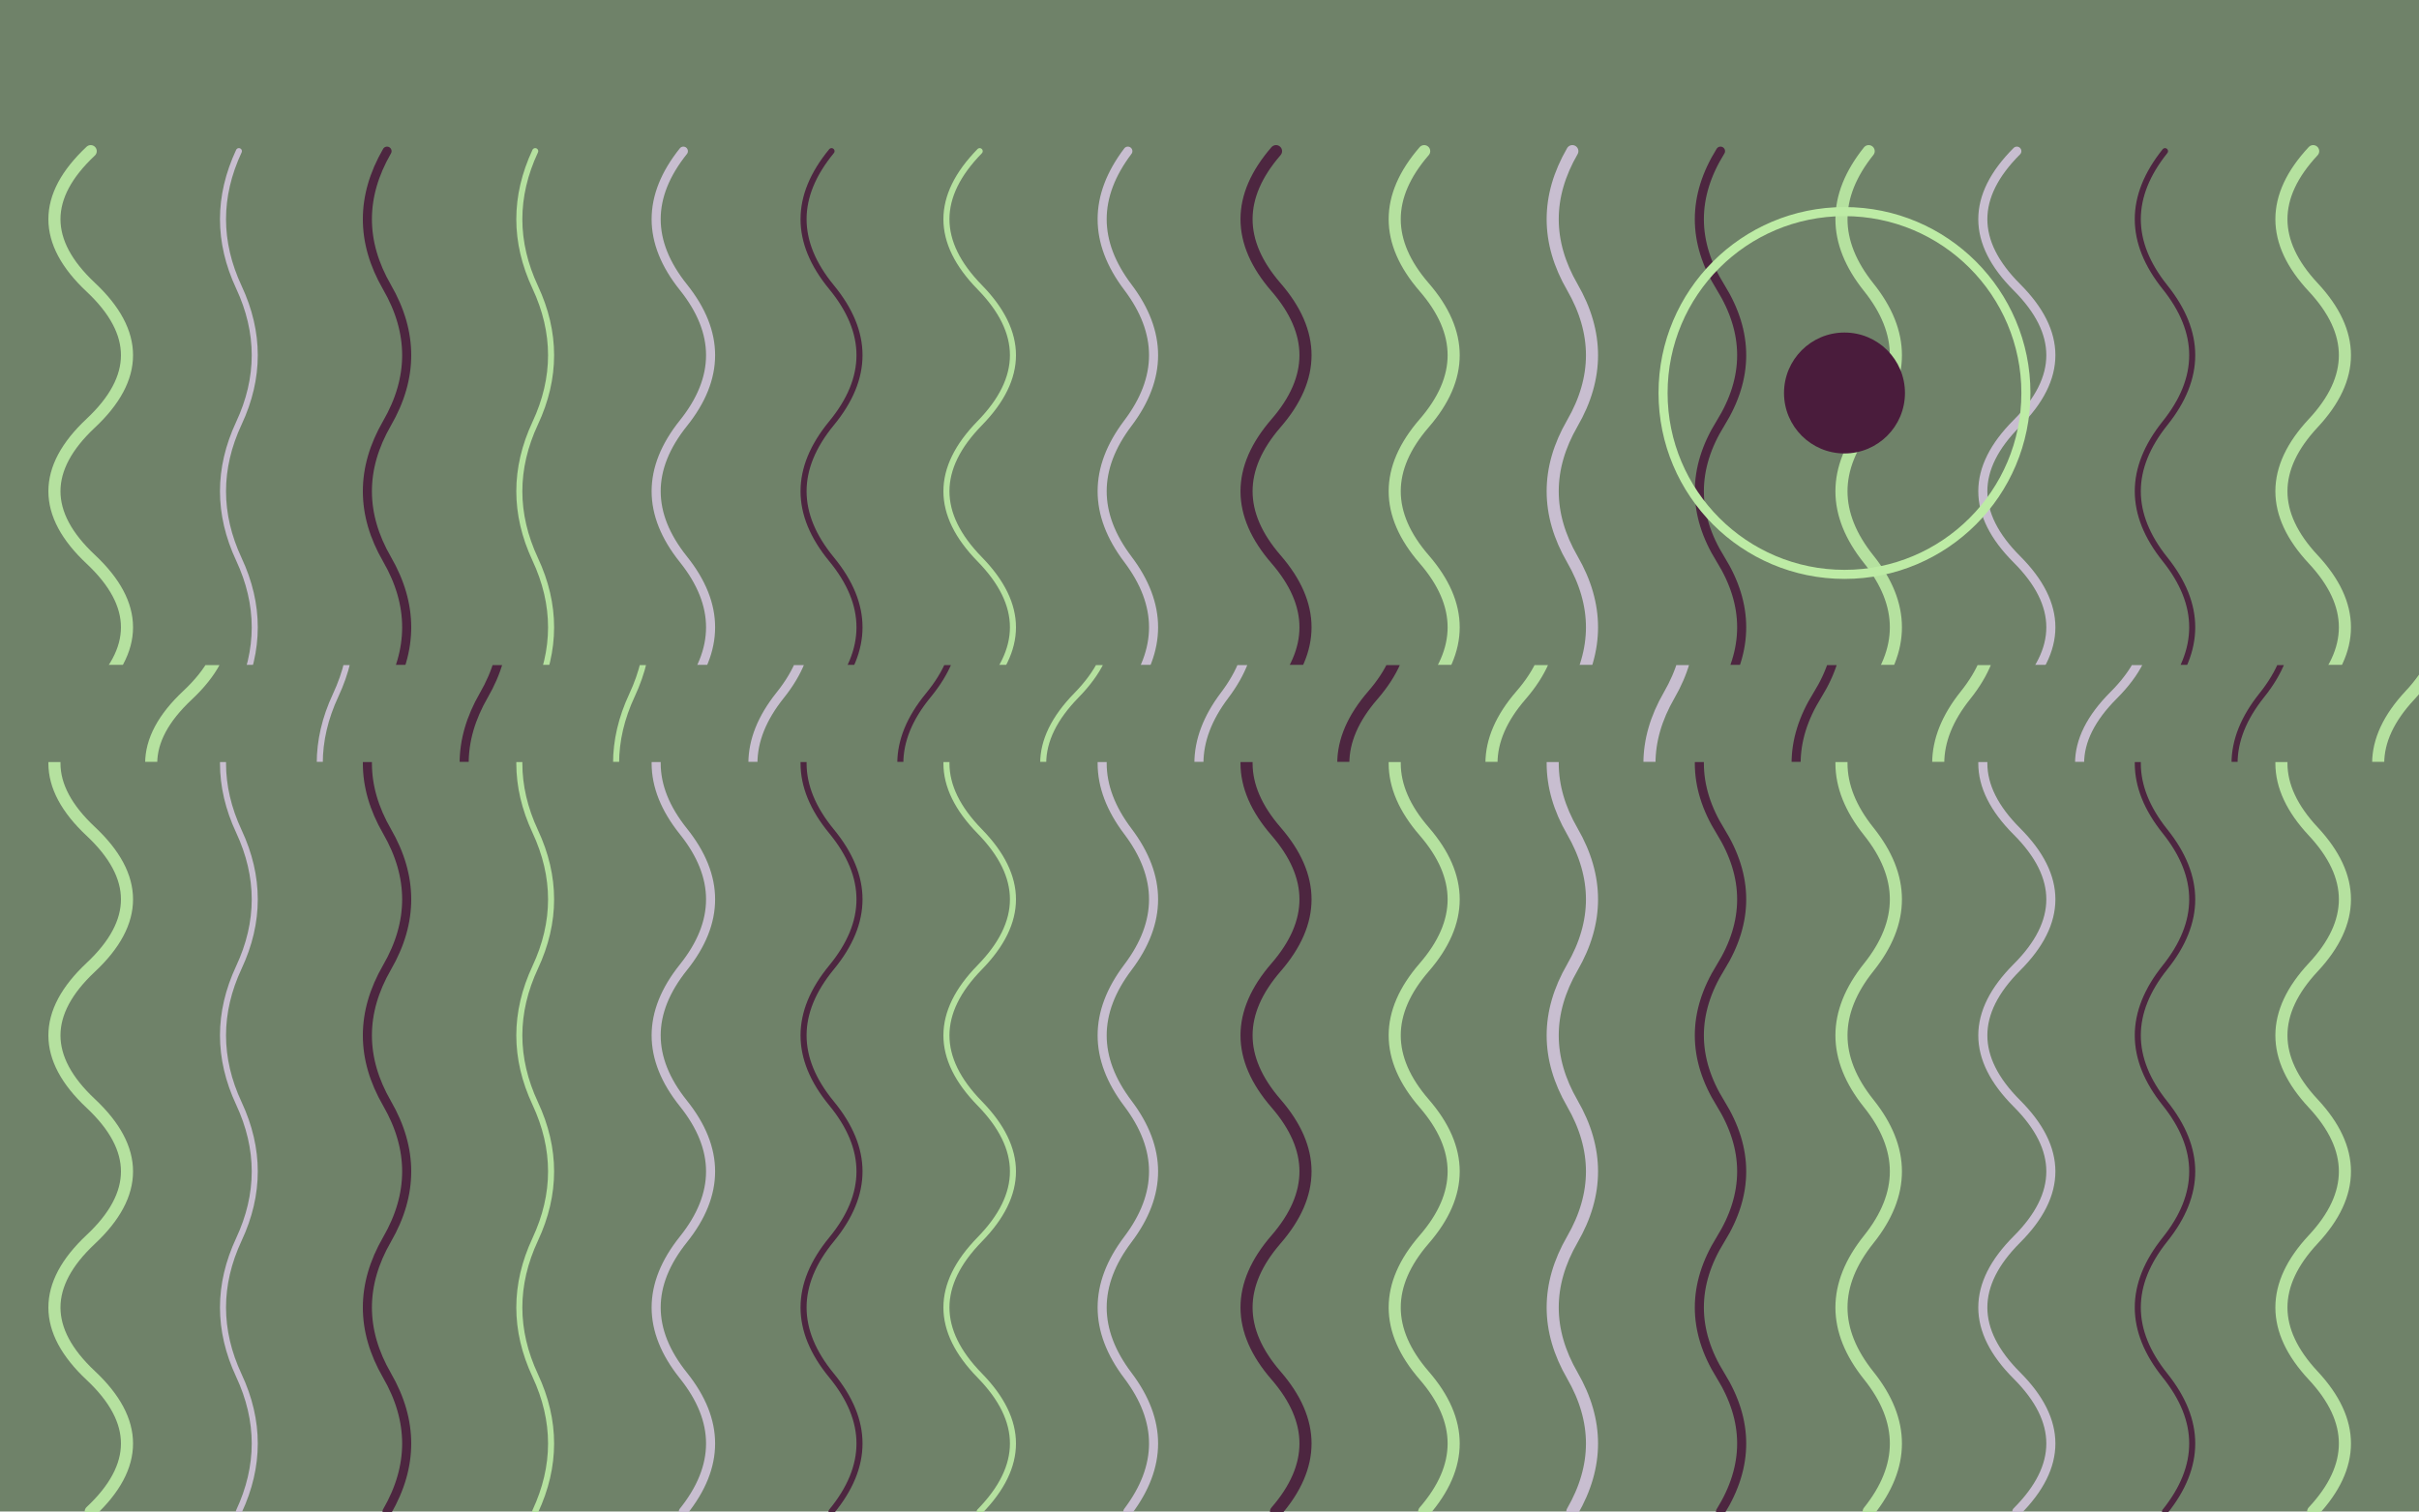
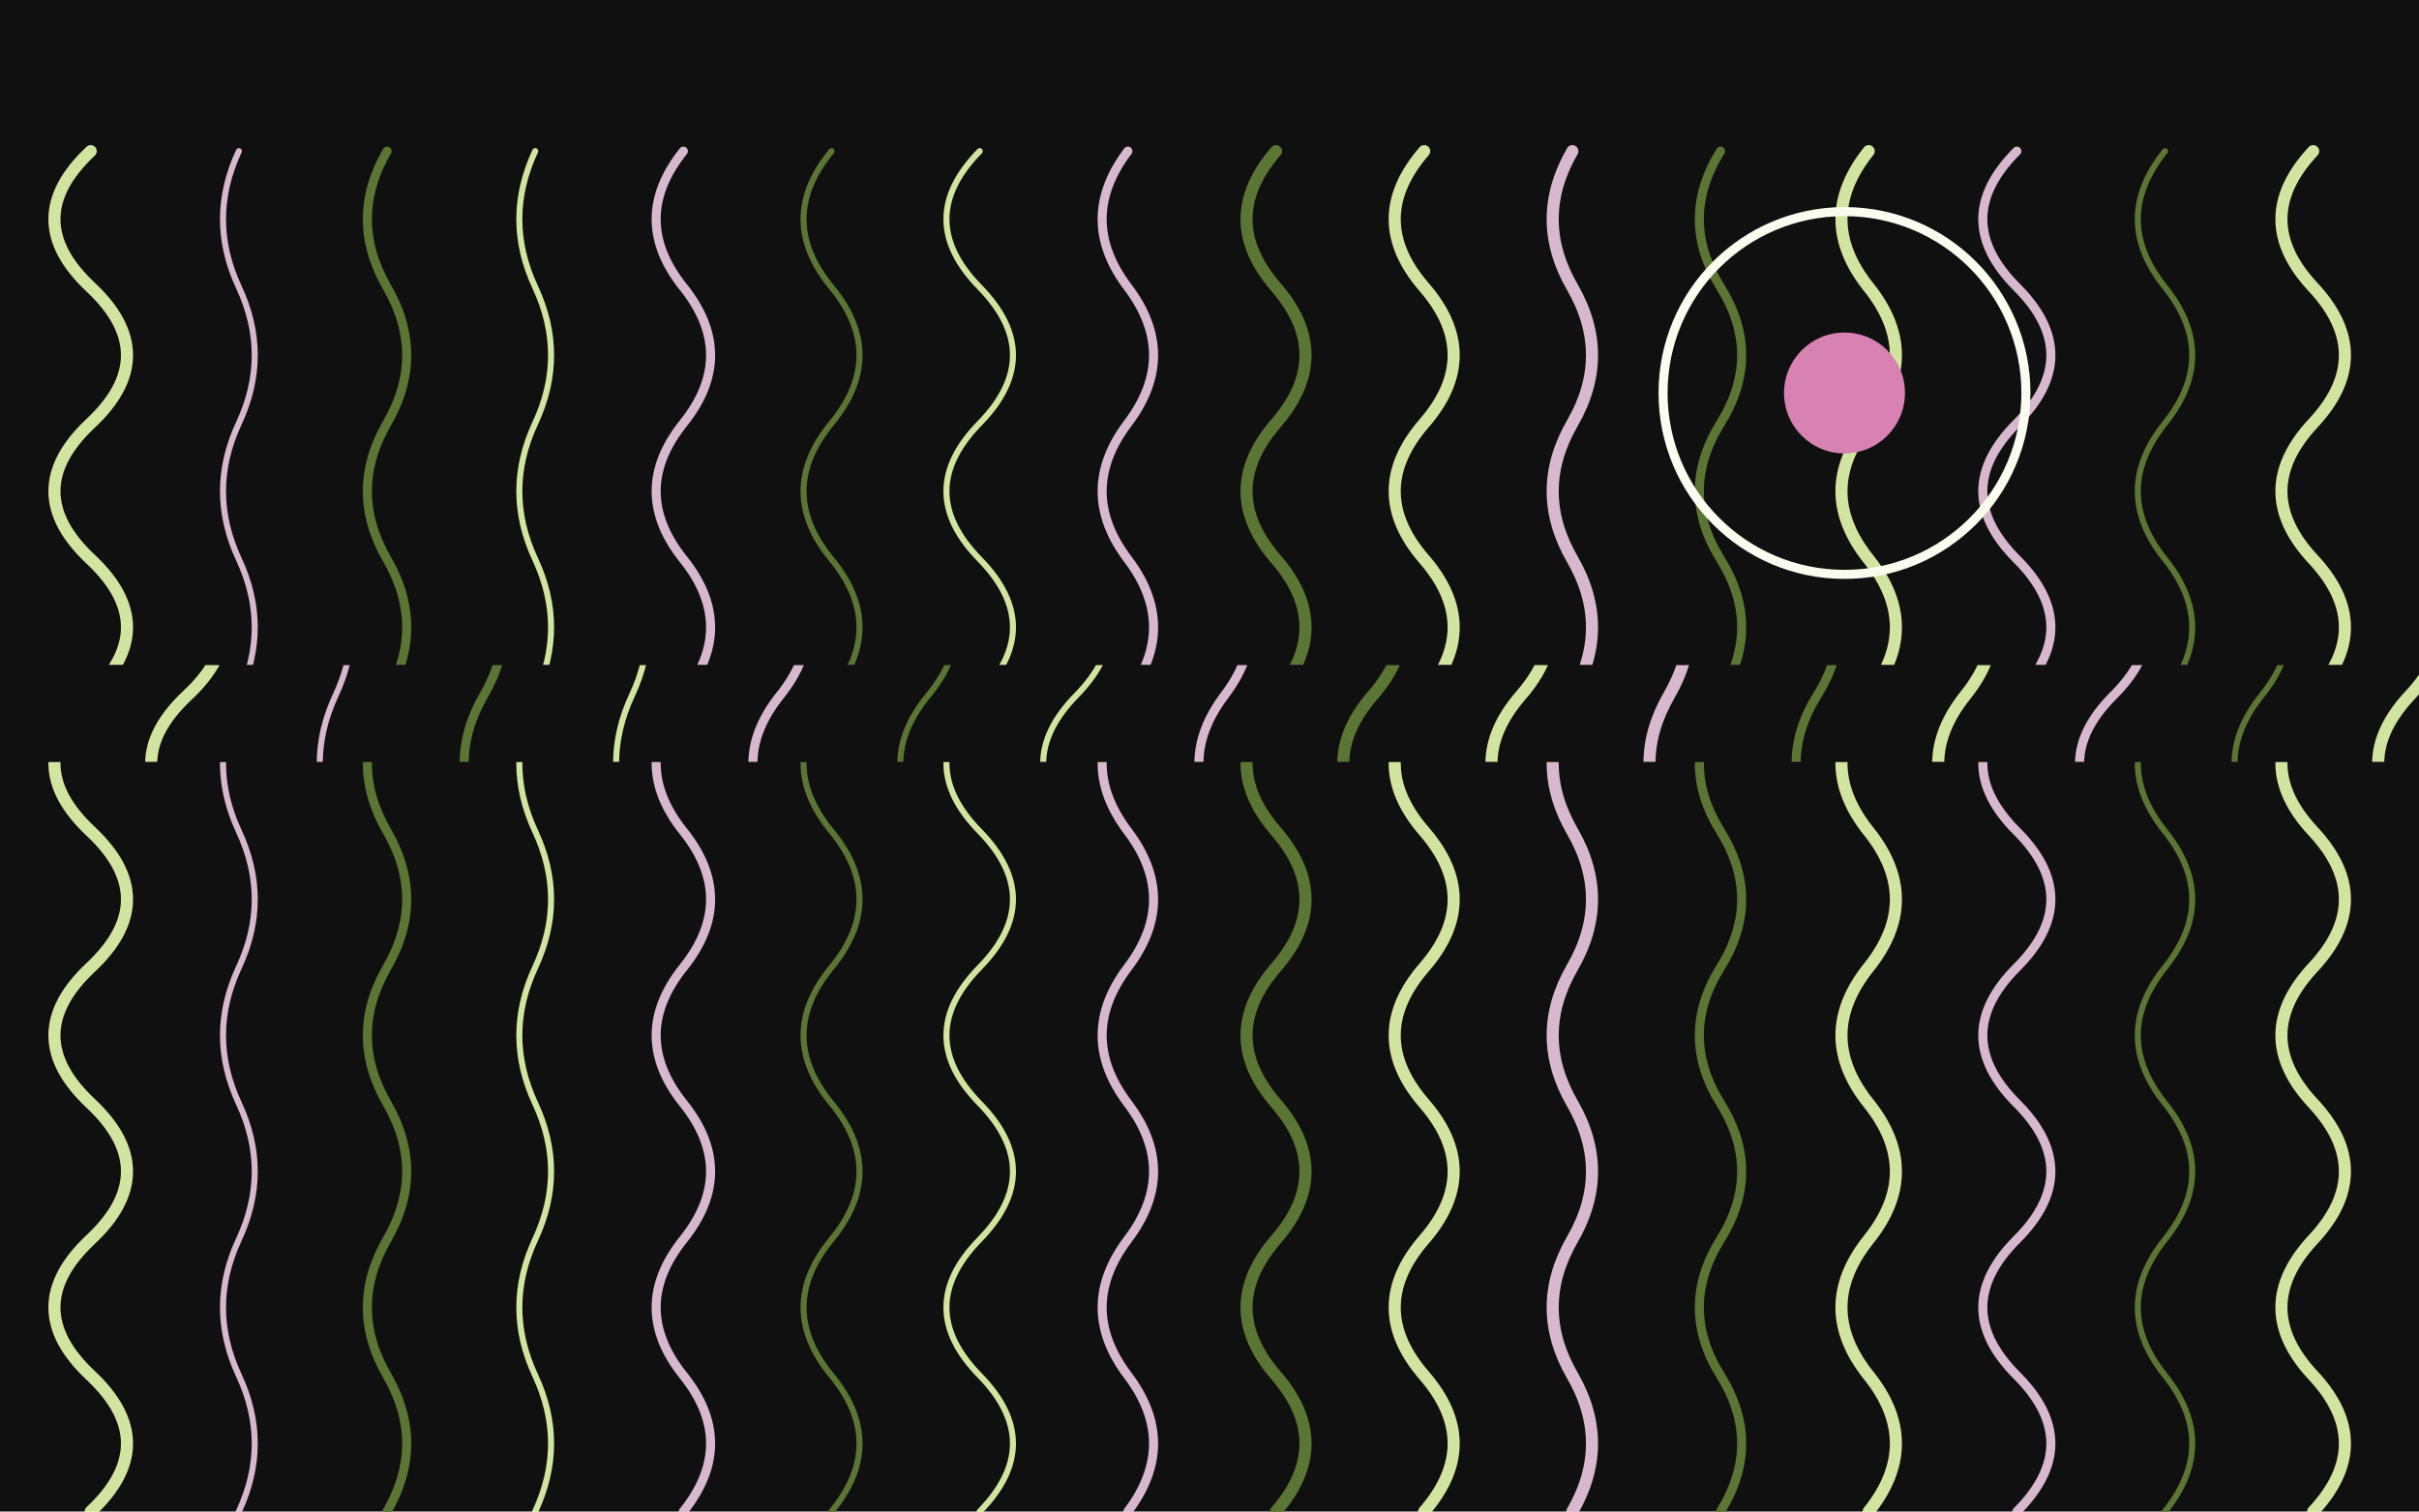
<svg xmlns="http://www.w3.org/2000/svg" viewBox="0 0 1600 1000" width="1600" height="1000">
  <defs>
    <clipPath id="t">
      <rect width="1600" height="440" />
    </clipPath>
    <clipPath id="b">
      <rect y="504" width="1600" height="1000" />
    </clipPath>
    <clipPath id="m">
      <rect y="440" width="1600" height="64" />
    </clipPath>
    <g id="art">
-       <path d="M60 1000 Q 108 955, 60 910 Q 12 865, 60 820 Q 108 775, 60 730 Q 12 685, 60 640 Q 108 595, 60 550 Q 12 505, 60 460 Q 108 415, 60 370 Q 12 325, 60 280 Q 108 235, 60 190 Q 12 145, 60 100 " fill="none" stroke="#bdeba5" stroke-width="8" stroke-linecap="round" stroke-opacity=".9" />
-       <path d="M158 1000 Q 179 955, 158 910 Q 137 865, 158 820 Q 179 775, 158 730 Q 137 685, 158 640 Q 179 595, 158 550 Q 137 505, 158 460 Q 179 415, 158 370 Q 137 325, 158 280 Q 179 235, 158 190 Q 137 145, 158 100 " fill="none" stroke="#d2c4dc" stroke-width="4" stroke-linecap="round" stroke-opacity=".9" />
-       <path d="M256 1000 Q 282 955, 256 910 Q 230 865, 256 820 Q 282 775, 256 730 Q 230 685, 256 640 Q 282 595, 256 550 Q 230 505, 256 460 Q 282 415, 256 370 Q 230 325, 256 280 Q 282 235, 256 190 Q 230 145, 256 100 " fill="none" stroke="#4a1c3c" stroke-width="6" stroke-linecap="round" stroke-opacity=".9" />
-       <path d="M354 1000 Q 375 955, 354 910 Q 333 865, 354 820 Q 375 775, 354 730 Q 333 685, 354 640 Q 375 595, 354 550 Q 333 505, 354 460 Q 375 415, 354 370 Q 333 325, 354 280 Q 375 235, 354 190 Q 333 145, 354 100 " fill="none" stroke="#bdeba5" stroke-width="4" stroke-linecap="round" stroke-opacity=".9" />
-       <path d="M452 1000 Q 488 955, 452 910 Q 416 865, 452 820 Q 488 775, 452 730 Q 416 685, 452 640 Q 488 595, 452 550 Q 416 505, 452 460 Q 488 415, 452 370 Q 416 325, 452 280 Q 488 235, 452 190 Q 416 145, 452 100 " fill="none" stroke="#d2c4dc" stroke-width="6" stroke-linecap="round" stroke-opacity=".9" />
-       <path d="M550 1000 Q 587 955, 550 910 Q 513 865, 550 820 Q 587 775, 550 730 Q 513 685, 550 640 Q 587 595, 550 550 Q 513 505, 550 460 Q 587 415, 550 370 Q 513 325, 550 280 Q 587 235, 550 190 Q 513 145, 550 100 " fill="none" stroke="#4a1c3c" stroke-width="4" stroke-linecap="round" stroke-opacity=".9" />
-       <path d="M648 1000 Q 692 955, 648 910 Q 604 865, 648 820 Q 692 775, 648 730 Q 604 685, 648 640 Q 692 595, 648 550 Q 604 505, 648 460 Q 692 415, 648 370 Q 604 325, 648 280 Q 692 235, 648 190 Q 604 145, 648 100 " fill="none" stroke="#bdeba5" stroke-width="4" stroke-linecap="round" stroke-opacity=".9" />
-       <path d="M746 1000 Q 780 955, 746 910 Q 712 865, 746 820 Q 780 775, 746 730 Q 712 685, 746 640 Q 780 595, 746 550 Q 712 505, 746 460 Q 780 415, 746 370 Q 712 325, 746 280 Q 780 235, 746 190 Q 712 145, 746 100 " fill="none" stroke="#d2c4dc" stroke-width="6" stroke-linecap="round" stroke-opacity=".9" />
-       <path d="M844 1000 Q 883 955, 844 910 Q 805 865, 844 820 Q 883 775, 844 730 Q 805 685, 844 640 Q 883 595, 844 550 Q 805 505, 844 460 Q 883 415, 844 370 Q 805 325, 844 280 Q 883 235, 844 190 Q 805 145, 844 100 " fill="none" stroke="#4a1c3c" stroke-width="8" stroke-linecap="round" stroke-opacity=".9" />
-       <path d="M942 1000 Q 981 955, 942 910 Q 903 865, 942 820 Q 981 775, 942 730 Q 903 685, 942 640 Q 981 595, 942 550 Q 903 505, 942 460 Q 981 415, 942 370 Q 903 325, 942 280 Q 981 235, 942 190 Q 903 145, 942 100 " fill="none" stroke="#bdeba5" stroke-width="8" stroke-linecap="round" stroke-opacity=".9" />
-       <path d="M1040 1000 Q 1066 955, 1040 910 Q 1014 865, 1040 820 Q 1066 775, 1040 730 Q 1014 685, 1040 640 Q 1066 595, 1040 550 Q 1014 505, 1040 460 Q 1066 415, 1040 370 Q 1014 325, 1040 280 Q 1066 235, 1040 190 Q 1014 145, 1040 100 " fill="none" stroke="#d2c4dc" stroke-width="8" stroke-linecap="round" stroke-opacity=".9" />
-       <path d="M1138 1000 Q 1166 955, 1138 910 Q 1110 865, 1138 820 Q 1166 775, 1138 730 Q 1110 685, 1138 640 Q 1166 595, 1138 550 Q 1110 505, 1138 460 Q 1166 415, 1138 370 Q 1110 325, 1138 280 Q 1166 235, 1138 190 Q 1110 145, 1138 100 " fill="none" stroke="#4a1c3c" stroke-width="6" stroke-linecap="round" stroke-opacity=".9" />
-       <path d="M1236 1000 Q 1272 955, 1236 910 Q 1200 865, 1236 820 Q 1272 775, 1236 730 Q 1200 685, 1236 640 Q 1272 595, 1236 550 Q 1200 505, 1236 460 Q 1272 415, 1236 370 Q 1200 325, 1236 280 Q 1272 235, 1236 190 Q 1200 145, 1236 100 " fill="none" stroke="#bdeba5" stroke-width="8" stroke-linecap="round" stroke-opacity=".9" />
-       <path d="M1334 1000 Q 1379 955, 1334 910 Q 1289 865, 1334 820 Q 1379 775, 1334 730 Q 1289 685, 1334 640 Q 1379 595, 1334 550 Q 1289 505, 1334 460 Q 1379 415, 1334 370 Q 1289 325, 1334 280 Q 1379 235, 1334 190 Q 1289 145, 1334 100 " fill="none" stroke="#d2c4dc" stroke-width="6" stroke-linecap="round" stroke-opacity=".9" />
-       <path d="M1432 1000 Q 1468 955, 1432 910 Q 1396 865, 1432 820 Q 1468 775, 1432 730 Q 1396 685, 1432 640 Q 1468 595, 1432 550 Q 1396 505, 1432 460 Q 1468 415, 1432 370 Q 1396 325, 1432 280 Q 1468 235, 1432 190 Q 1396 145, 1432 100 " fill="none" stroke="#4a1c3c" stroke-width="4" stroke-linecap="round" stroke-opacity=".9" />
-       <path d="M1530 1000 Q 1572 955, 1530 910 Q 1488 865, 1530 820 Q 1572 775, 1530 730 Q 1488 685, 1530 640 Q 1572 595, 1530 550 Q 1488 505, 1530 460 Q 1572 415, 1530 370 Q 1488 325, 1530 280 Q 1572 235, 1530 190 Q 1488 145, 1530 100 " fill="none" stroke="#bdeba5" stroke-width="8" stroke-linecap="round" stroke-opacity=".9" />
-       <circle cx="1220" cy="260" r="120" fill="none" stroke="#bdeba5" stroke-width="6" />
-       <circle cx="1220" cy="260" r="40" fill="#4a1c3c" />
+       <path d="M60 1000 Q 108 955, 60 910 Q 12 865, 60 820 Q 108 775, 60 730 Q 12 685, 60 640 Q 108 595, 60 550 Q 12 505, 60 460 Q 108 415, 60 370 Q 12 325, 60 280 Q 108 235, 60 190 Q 12 145, 60 100 " fill="none" stroke="#e6fcb0" stroke-width="8" stroke-linecap="round" stroke-opacity=".9" />
+       <path d="M158 1000 Q 179 955, 158 910 Q 137 865, 158 820 Q 179 775, 158 730 Q 137 685, 158 640 Q 179 595, 158 550 Q 137 505, 158 460 Q 179 415, 158 370 Q 137 325, 158 280 Q 179 235, 158 190 Q 137 145, 158 100 " fill="none" stroke="#eccae0" stroke-width="4" stroke-linecap="round" stroke-opacity=".9" />
+       <path d="M256 1000 Q 282 955, 256 910 Q 230 865, 256 820 Q 282 775, 256 730 Q 230 685, 256 640 Q 282 595, 256 550 Q 230 505, 256 460 Q 282 415, 256 370 Q 230 325, 256 280 Q 282 235, 256 190 Q 230 145, 256 100 " fill="none" stroke="#628038" stroke-width="6" stroke-linecap="round" stroke-opacity=".9" />
+       <path d="M354 1000 Q 375 955, 354 910 Q 333 865, 354 820 Q 375 775, 354 730 Q 333 685, 354 640 Q 375 595, 354 550 Q 333 505, 354 460 Q 375 415, 354 370 Q 333 325, 354 280 Q 375 235, 354 190 Q 333 145, 354 100 " fill="none" stroke="#e6fcb0" stroke-width="4" stroke-linecap="round" stroke-opacity=".9" />
+       <path d="M452 1000 Q 488 955, 452 910 Q 416 865, 452 820 Q 488 775, 452 730 Q 416 685, 452 640 Q 488 595, 452 550 Q 416 505, 452 460 Q 488 415, 452 370 Q 416 325, 452 280 Q 488 235, 452 190 Q 416 145, 452 100 " fill="none" stroke="#eccae0" stroke-width="6" stroke-linecap="round" stroke-opacity=".9" />
+       <path d="M550 1000 Q 587 955, 550 910 Q 513 865, 550 820 Q 587 775, 550 730 Q 513 685, 550 640 Q 587 595, 550 550 Q 513 505, 550 460 Q 587 415, 550 370 Q 513 325, 550 280 Q 587 235, 550 190 Q 513 145, 550 100 " fill="none" stroke="#628038" stroke-width="4" stroke-linecap="round" stroke-opacity=".9" />
+       <path d="M648 1000 Q 692 955, 648 910 Q 604 865, 648 820 Q 692 775, 648 730 Q 604 685, 648 640 Q 692 595, 648 550 Q 604 505, 648 460 Q 692 415, 648 370 Q 604 325, 648 280 Q 692 235, 648 190 Q 604 145, 648 100 " fill="none" stroke="#e6fcb0" stroke-width="4" stroke-linecap="round" stroke-opacity=".9" />
+       <path d="M746 1000 Q 780 955, 746 910 Q 712 865, 746 820 Q 780 775, 746 730 Q 712 685, 746 640 Q 780 595, 746 550 Q 712 505, 746 460 Q 780 415, 746 370 Q 712 325, 746 280 Q 780 235, 746 190 Q 712 145, 746 100 " fill="none" stroke="#eccae0" stroke-width="6" stroke-linecap="round" stroke-opacity=".9" />
+       <path d="M844 1000 Q 883 955, 844 910 Q 805 865, 844 820 Q 883 775, 844 730 Q 805 685, 844 640 Q 883 595, 844 550 Q 805 505, 844 460 Q 883 415, 844 370 Q 805 325, 844 280 Q 883 235, 844 190 Q 805 145, 844 100 " fill="none" stroke="#628038" stroke-width="8" stroke-linecap="round" stroke-opacity=".9" />
+       <path d="M942 1000 Q 981 955, 942 910 Q 903 865, 942 820 Q 981 775, 942 730 Q 903 685, 942 640 Q 981 595, 942 550 Q 903 505, 942 460 Q 981 415, 942 370 Q 903 325, 942 280 Q 981 235, 942 190 Q 903 145, 942 100 " fill="none" stroke="#e6fcb0" stroke-width="8" stroke-linecap="round" stroke-opacity=".9" />
+       <path d="M1040 1000 Q 1066 955, 1040 910 Q 1014 865, 1040 820 Q 1066 775, 1040 730 Q 1014 685, 1040 640 Q 1066 595, 1040 550 Q 1014 505, 1040 460 Q 1066 415, 1040 370 Q 1014 325, 1040 280 Q 1066 235, 1040 190 Q 1014 145, 1040 100 " fill="none" stroke="#eccae0" stroke-width="8" stroke-linecap="round" stroke-opacity=".9" />
+       <path d="M1138 1000 Q 1166 955, 1138 910 Q 1110 865, 1138 820 Q 1166 775, 1138 730 Q 1110 685, 1138 640 Q 1166 595, 1138 550 Q 1110 505, 1138 460 Q 1166 415, 1138 370 Q 1110 325, 1138 280 Q 1166 235, 1138 190 Q 1110 145, 1138 100 " fill="none" stroke="#628038" stroke-width="6" stroke-linecap="round" stroke-opacity=".9" />
+       <path d="M1236 1000 Q 1272 955, 1236 910 Q 1200 865, 1236 820 Q 1272 775, 1236 730 Q 1200 685, 1236 640 Q 1272 595, 1236 550 Q 1200 505, 1236 460 Q 1272 415, 1236 370 Q 1200 325, 1236 280 Q 1272 235, 1236 190 Q 1200 145, 1236 100 " fill="none" stroke="#e6fcb0" stroke-width="8" stroke-linecap="round" stroke-opacity=".9" />
+       <path d="M1334 1000 Q 1379 955, 1334 910 Q 1289 865, 1334 820 Q 1379 775, 1334 730 Q 1289 685, 1334 640 Q 1379 595, 1334 550 Q 1289 505, 1334 460 Q 1379 415, 1334 370 Q 1289 325, 1334 280 Q 1379 235, 1334 190 Q 1289 145, 1334 100 " fill="none" stroke="#eccae0" stroke-width="6" stroke-linecap="round" stroke-opacity=".9" />
+       <path d="M1432 1000 Q 1468 955, 1432 910 Q 1396 865, 1432 820 Q 1468 775, 1432 730 Q 1396 685, 1432 640 Q 1468 595, 1432 550 Q 1396 505, 1432 460 Q 1468 415, 1432 370 Q 1396 325, 1432 280 Q 1468 235, 1432 190 Q 1396 145, 1432 100 " fill="none" stroke="#628038" stroke-width="4" stroke-linecap="round" stroke-opacity=".9" />
+       <path d="M1530 1000 Q 1572 955, 1530 910 Q 1488 865, 1530 820 Q 1572 775, 1530 730 Q 1488 685, 1530 640 Q 1572 595, 1530 550 Q 1488 505, 1530 460 Q 1572 415, 1530 370 Q 1488 325, 1530 280 Q 1572 235, 1530 190 Q 1488 145, 1530 100 " fill="none" stroke="#e6fcb0" stroke-width="8" stroke-linecap="round" stroke-opacity=".9" />
+       <circle cx="1220" cy="260" r="120" fill="none" stroke="#fafcf0" stroke-width="6" />
+       <circle cx="1220" cy="260" r="40" fill="#d782b3" />
    </g>
  </defs>
-   <rect width="1600" height="1000" fill="#6f8269" />
+   <rect width="1600" height="1000" fill="#111010" />
  <use href="#art" clip-path="url(#t)" />
  <use href="#art" clip-path="url(#b)" />
-   <rect y="440" width="1600" height="64" fill="#6f8269" />
+   <rect y="440" width="1600" height="64" fill="#111010" />
  <g transform="translate(64 0)">
    <use href="#art" clip-path="url(#m)" />
  </g>
</svg>
